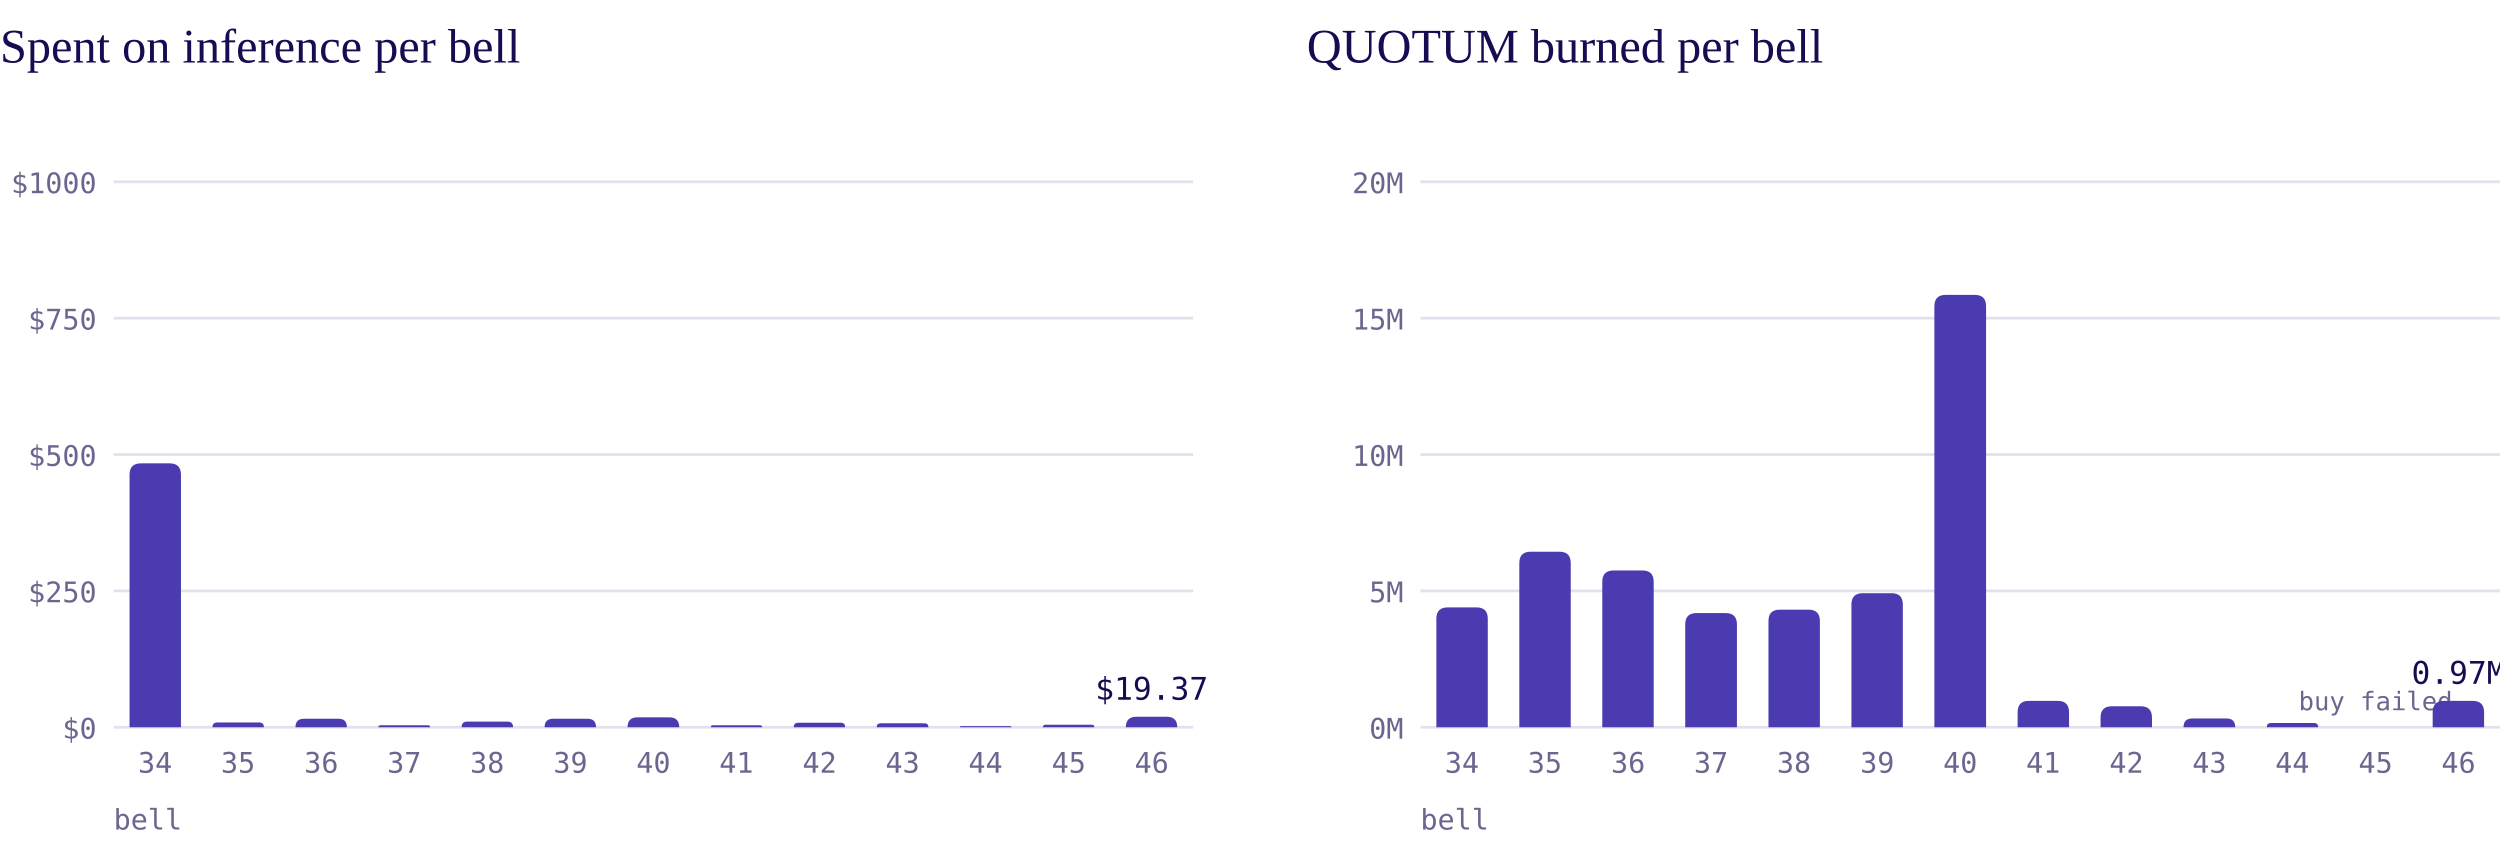
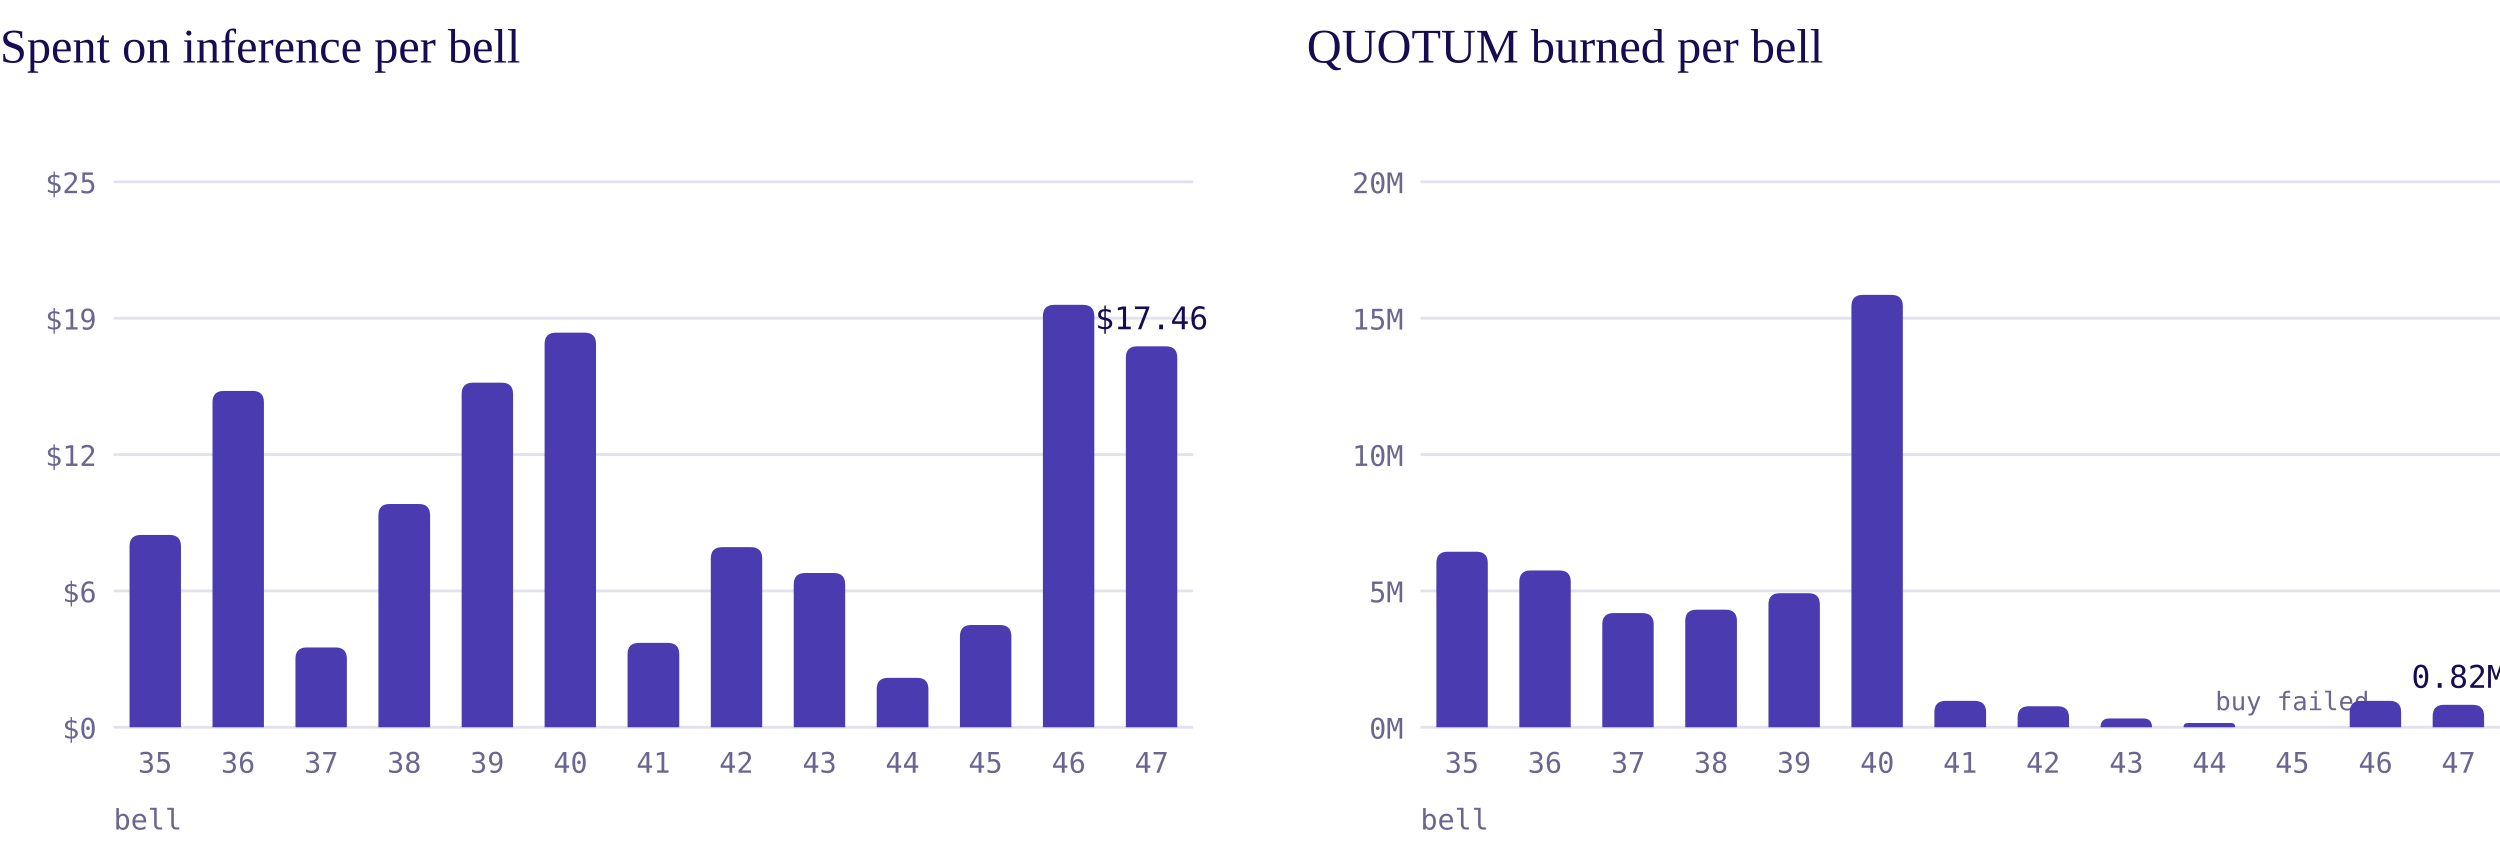
- <svg xmlns="http://www.w3.org/2000/svg" viewBox="0 0 880 300" width="880" height="300" role="img" aria-label="quotum bells 1 to 46: inference spent and QUOTUM burned per bell">
+ <svg xmlns="http://www.w3.org/2000/svg" viewBox="0 0 880 300" width="880" height="300" role="img" aria-label="quotum bells 1 to 47: inference spent and QUOTUM burned per bell">
  <text x="0" y="22" font-family="Georgia,'Times New Roman',serif" font-size="17" fill="#180b51">Spent on inference per bell</text>
  <line x1="40" x2="420" y1="256.0" y2="256.0" stroke="#e4e1ee" stroke-width="1" />
  <text x="34" y="260.0" text-anchor="end" font-family="ui-monospace,SFMono-Regular,Menlo,monospace" font-size="10" fill="#6b6690">$0</text>
  <line x1="40" x2="420" y1="208.0" y2="208.0" stroke="#e4e1ee" stroke-width="1" />
-   <text x="34" y="212.0" text-anchor="end" font-family="ui-monospace,SFMono-Regular,Menlo,monospace" font-size="10" fill="#6b6690">$250</text>
+   <text x="34" y="212.0" text-anchor="end" font-family="ui-monospace,SFMono-Regular,Menlo,monospace" font-size="10" fill="#6b6690">$6</text>
  <line x1="40" x2="420" y1="160.0" y2="160.0" stroke="#e4e1ee" stroke-width="1" />
-   <text x="34" y="164.0" text-anchor="end" font-family="ui-monospace,SFMono-Regular,Menlo,monospace" font-size="10" fill="#6b6690">$500</text>
+   <text x="34" y="164.0" text-anchor="end" font-family="ui-monospace,SFMono-Regular,Menlo,monospace" font-size="10" fill="#6b6690">$12</text>
  <line x1="40" x2="420" y1="112.0" y2="112.0" stroke="#e4e1ee" stroke-width="1" />
-   <text x="34" y="116.0" text-anchor="end" font-family="ui-monospace,SFMono-Regular,Menlo,monospace" font-size="10" fill="#6b6690">$750</text>
+   <text x="34" y="116.0" text-anchor="end" font-family="ui-monospace,SFMono-Regular,Menlo,monospace" font-size="10" fill="#6b6690">$19</text>
  <line x1="40" x2="420" y1="64.0" y2="64.0" stroke="#e4e1ee" stroke-width="1" />
-   <text x="34" y="68.0" text-anchor="end" font-family="ui-monospace,SFMono-Regular,Menlo,monospace" font-size="10" fill="#6b6690">$1000</text>
-   <path d="M45.6,256.0 V167.1 Q45.6,163.1 49.6,163.1 H59.7 Q63.7,163.1 63.7,167.1 V256.0 Z" fill="#4b3bb0" />
-   <text x="54.6" y="272" text-anchor="middle" font-family="ui-monospace,SFMono-Regular,Menlo,monospace" font-size="10" fill="#6b6690">34</text>
-   <path d="M74.8,256.0 V256.0 Q74.8,254.3 76.5,254.3 H91.2 Q92.9,254.3 92.9,256.0 V256.0 Z" fill="#4b3bb0" />
-   <text x="83.8" y="272" text-anchor="middle" font-family="ui-monospace,SFMono-Regular,Menlo,monospace" font-size="10" fill="#6b6690">35</text>
-   <path d="M104.0,256.0 V256.0 Q104.0,253.0 107.0,253.0 H119.2 Q122.1,253.0 122.1,256.0 V256.0 Z" fill="#4b3bb0" />
-   <text x="113.1" y="272" text-anchor="middle" font-family="ui-monospace,SFMono-Regular,Menlo,monospace" font-size="10" fill="#6b6690">36</text>
-   <path d="M133.2,256.0 V256.0 Q133.2,255.3 133.9,255.3 H150.7 Q151.4,255.3 151.4,256.0 V256.0 Z" fill="#4b3bb0" />
-   <text x="142.3" y="272" text-anchor="middle" font-family="ui-monospace,SFMono-Regular,Menlo,monospace" font-size="10" fill="#6b6690">37</text>
-   <path d="M162.5,256.0 V256.0 Q162.5,254.0 164.4,254.0 H178.6 Q180.6,254.0 180.6,256.0 V256.0 Z" fill="#4b3bb0" />
-   <text x="171.5" y="272" text-anchor="middle" font-family="ui-monospace,SFMono-Regular,Menlo,monospace" font-size="10" fill="#6b6690">38</text>
-   <path d="M191.7,256.0 V256.0 Q191.7,253.0 194.7,253.0 H206.8 Q209.8,253.0 209.8,256.0 V256.0 Z" fill="#4b3bb0" />
-   <text x="200.8" y="272" text-anchor="middle" font-family="ui-monospace,SFMono-Regular,Menlo,monospace" font-size="10" fill="#6b6690">39</text>
-   <path d="M220.9,256.0 V256.0 Q220.9,252.5 224.4,252.5 H235.6 Q239.1,252.5 239.1,256.0 V256.0 Z" fill="#4b3bb0" />
-   <text x="230.0" y="272" text-anchor="middle" font-family="ui-monospace,SFMono-Regular,Menlo,monospace" font-size="10" fill="#6b6690">40</text>
-   <path d="M250.2,256.0 V256.0 Q250.2,255.3 250.9,255.3 H267.5 Q268.3,255.3 268.3,256.0 V256.0 Z" fill="#4b3bb0" />
-   <text x="259.2" y="272" text-anchor="middle" font-family="ui-monospace,SFMono-Regular,Menlo,monospace" font-size="10" fill="#6b6690">41</text>
-   <path d="M279.4,256.0 V256.0 Q279.4,254.4 281.0,254.4 H295.9 Q297.5,254.4 297.5,256.0 V256.0 Z" fill="#4b3bb0" />
-   <text x="288.5" y="272" text-anchor="middle" font-family="ui-monospace,SFMono-Regular,Menlo,monospace" font-size="10" fill="#6b6690">42</text>
-   <path d="M308.6,256.0 V256.0 Q308.6,254.6 310.0,254.6 H325.4 Q326.8,254.6 326.8,256.0 V256.0 Z" fill="#4b3bb0" />
-   <text x="317.7" y="272" text-anchor="middle" font-family="ui-monospace,SFMono-Regular,Menlo,monospace" font-size="10" fill="#6b6690">43</text>
-   <path d="M337.9,256.0 V256.0 Q337.9,255.6 338.3,255.6 H355.6 Q356.0,255.6 356.0,256.0 V256.0 Z" fill="#4b3bb0" />
-   <text x="346.9" y="272" text-anchor="middle" font-family="ui-monospace,SFMono-Regular,Menlo,monospace" font-size="10" fill="#6b6690">44</text>
-   <path d="M367.1,256.0 V256.0 Q367.1,255.1 368.0,255.1 H384.3 Q385.2,255.1 385.2,256.0 V256.0 Z" fill="#4b3bb0" />
-   <text x="376.2" y="272" text-anchor="middle" font-family="ui-monospace,SFMono-Regular,Menlo,monospace" font-size="10" fill="#6b6690">45</text>
-   <path d="M396.3,256.0 V256.0 Q396.3,252.3 400.0,252.3 H410.7 Q414.4,252.3 414.4,256.0 V256.0 Z" fill="#4b3bb0" />
-   <text x="405.4" y="272" text-anchor="middle" font-family="ui-monospace,SFMono-Regular,Menlo,monospace" font-size="10" fill="#6b6690">46</text>
-   <text x="405.4" y="246.3" text-anchor="middle" font-family="ui-monospace,SFMono-Regular,Menlo,monospace" font-size="11" fill="#180b51">$19.37</text>
+   <text x="34" y="68.0" text-anchor="end" font-family="ui-monospace,SFMono-Regular,Menlo,monospace" font-size="10" fill="#6b6690">$25</text>
+   <path d="M45.6,256.0 V192.3 Q45.6,188.3 49.6,188.3 H59.7 Q63.7,188.3 63.7,192.3 V256.0 Z" fill="#4b3bb0" />
+   <text x="54.6" y="272" text-anchor="middle" font-family="ui-monospace,SFMono-Regular,Menlo,monospace" font-size="10" fill="#6b6690">35</text>
+   <path d="M74.8,256.0 V141.6 Q74.8,137.6 78.8,137.6 H88.9 Q92.9,137.6 92.9,141.6 V256.0 Z" fill="#4b3bb0" />
+   <text x="83.8" y="272" text-anchor="middle" font-family="ui-monospace,SFMono-Regular,Menlo,monospace" font-size="10" fill="#6b6690">36</text>
+   <path d="M104.0,256.0 V231.9 Q104.0,227.9 108.0,227.9 H118.1 Q122.1,227.9 122.1,231.9 V256.0 Z" fill="#4b3bb0" />
+   <text x="113.1" y="272" text-anchor="middle" font-family="ui-monospace,SFMono-Regular,Menlo,monospace" font-size="10" fill="#6b6690">37</text>
+   <path d="M133.2,256.0 V181.4 Q133.2,177.4 137.2,177.4 H147.4 Q151.4,177.4 151.4,181.4 V256.0 Z" fill="#4b3bb0" />
+   <text x="142.3" y="272" text-anchor="middle" font-family="ui-monospace,SFMono-Regular,Menlo,monospace" font-size="10" fill="#6b6690">38</text>
+   <path d="M162.5,256.0 V138.7 Q162.5,134.7 166.5,134.7 H176.6 Q180.6,134.7 180.6,138.7 V256.0 Z" fill="#4b3bb0" />
+   <text x="171.5" y="272" text-anchor="middle" font-family="ui-monospace,SFMono-Regular,Menlo,monospace" font-size="10" fill="#6b6690">39</text>
+   <path d="M191.7,256.0 V121.1 Q191.7,117.1 195.7,117.1 H205.8 Q209.8,117.1 209.8,121.1 V256.0 Z" fill="#4b3bb0" />
+   <text x="200.8" y="272" text-anchor="middle" font-family="ui-monospace,SFMono-Regular,Menlo,monospace" font-size="10" fill="#6b6690">40</text>
+   <path d="M220.9,256.0 V230.3 Q220.9,226.3 224.9,226.3 H235.1 Q239.1,226.3 239.1,230.3 V256.0 Z" fill="#4b3bb0" />
+   <text x="230.0" y="272" text-anchor="middle" font-family="ui-monospace,SFMono-Regular,Menlo,monospace" font-size="10" fill="#6b6690">41</text>
+   <path d="M250.2,256.0 V196.6 Q250.2,192.6 254.2,192.6 H264.3 Q268.3,192.6 268.3,196.6 V256.0 Z" fill="#4b3bb0" />
+   <text x="259.2" y="272" text-anchor="middle" font-family="ui-monospace,SFMono-Regular,Menlo,monospace" font-size="10" fill="#6b6690">42</text>
+   <path d="M279.4,256.0 V205.7 Q279.4,201.7 283.4,201.7 H293.5 Q297.5,201.7 297.5,205.7 V256.0 Z" fill="#4b3bb0" />
+   <text x="288.5" y="272" text-anchor="middle" font-family="ui-monospace,SFMono-Regular,Menlo,monospace" font-size="10" fill="#6b6690">43</text>
+   <path d="M308.6,256.0 V242.6 Q308.6,238.6 312.6,238.6 H322.8 Q326.8,238.6 326.8,242.6 V256.0 Z" fill="#4b3bb0" />
+   <text x="317.7" y="272" text-anchor="middle" font-family="ui-monospace,SFMono-Regular,Menlo,monospace" font-size="10" fill="#6b6690">44</text>
+   <path d="M337.9,256.0 V224.0 Q337.9,220.0 341.9,220.0 H352.0 Q356.0,220.0 356.0,224.0 V256.0 Z" fill="#4b3bb0" />
+   <text x="346.9" y="272" text-anchor="middle" font-family="ui-monospace,SFMono-Regular,Menlo,monospace" font-size="10" fill="#6b6690">45</text>
+   <path d="M367.1,256.0 V111.3 Q367.1,107.3 371.1,107.3 H381.2 Q385.2,107.3 385.2,111.3 V256.0 Z" fill="#4b3bb0" />
+   <text x="376.2" y="272" text-anchor="middle" font-family="ui-monospace,SFMono-Regular,Menlo,monospace" font-size="10" fill="#6b6690">46</text>
+   <path d="M396.3,256.0 V125.9 Q396.3,121.9 400.3,121.9 H410.4 Q414.4,121.9 414.4,125.9 V256.0 Z" fill="#4b3bb0" />
+   <text x="405.4" y="272" text-anchor="middle" font-family="ui-monospace,SFMono-Regular,Menlo,monospace" font-size="10" fill="#6b6690">47</text>
+   <text x="405.4" y="115.9" text-anchor="middle" font-family="ui-monospace,SFMono-Regular,Menlo,monospace" font-size="11" fill="#180b51">$17.46</text>
  <text x="40" y="292" font-family="ui-monospace,SFMono-Regular,Menlo,monospace" font-size="10" fill="#6b6690">bell</text>
  <text x="460" y="22" font-family="Georgia,'Times New Roman',serif" font-size="17" fill="#180b51">QUOTUM burned per bell</text>
  <line x1="500" x2="880" y1="256.0" y2="256.0" stroke="#e4e1ee" stroke-width="1" />
  <text x="494" y="260.0" text-anchor="end" font-family="ui-monospace,SFMono-Regular,Menlo,monospace" font-size="10" fill="#6b6690">0M</text>
  <line x1="500" x2="880" y1="208.0" y2="208.0" stroke="#e4e1ee" stroke-width="1" />
  <text x="494" y="212.0" text-anchor="end" font-family="ui-monospace,SFMono-Regular,Menlo,monospace" font-size="10" fill="#6b6690">5M</text>
  <line x1="500" x2="880" y1="160.0" y2="160.0" stroke="#e4e1ee" stroke-width="1" />
  <text x="494" y="164.0" text-anchor="end" font-family="ui-monospace,SFMono-Regular,Menlo,monospace" font-size="10" fill="#6b6690">10M</text>
  <line x1="500" x2="880" y1="112.0" y2="112.0" stroke="#e4e1ee" stroke-width="1" />
  <text x="494" y="116.0" text-anchor="end" font-family="ui-monospace,SFMono-Regular,Menlo,monospace" font-size="10" fill="#6b6690">15M</text>
  <line x1="500" x2="880" y1="64.0" y2="64.0" stroke="#e4e1ee" stroke-width="1" />
  <text x="494" y="68.0" text-anchor="end" font-family="ui-monospace,SFMono-Regular,Menlo,monospace" font-size="10" fill="#6b6690">20M</text>
-   <path d="M505.6,256.0 V217.8 Q505.6,213.8 509.6,213.8 H519.7 Q523.7,213.8 523.7,217.8 V256.0 Z" fill="#4b3bb0" />
-   <text x="514.6" y="272" text-anchor="middle" font-family="ui-monospace,SFMono-Regular,Menlo,monospace" font-size="10" fill="#6b6690">34</text>
-   <path d="M534.8,256.0 V198.2 Q534.8,194.2 538.8,194.2 H548.9 Q552.9,194.2 552.9,198.2 V256.0 Z" fill="#4b3bb0" />
-   <text x="543.8" y="272" text-anchor="middle" font-family="ui-monospace,SFMono-Regular,Menlo,monospace" font-size="10" fill="#6b6690">35</text>
-   <path d="M564.0,256.0 V204.8 Q564.0,200.8 568.0,200.8 H578.1 Q582.1,200.8 582.1,204.8 V256.0 Z" fill="#4b3bb0" />
-   <text x="573.1" y="272" text-anchor="middle" font-family="ui-monospace,SFMono-Regular,Menlo,monospace" font-size="10" fill="#6b6690">36</text>
-   <path d="M593.2,256.0 V219.8 Q593.2,215.8 597.2,215.8 H607.4 Q611.4,215.8 611.4,219.8 V256.0 Z" fill="#4b3bb0" />
-   <text x="602.3" y="272" text-anchor="middle" font-family="ui-monospace,SFMono-Regular,Menlo,monospace" font-size="10" fill="#6b6690">37</text>
-   <path d="M622.5,256.0 V218.6 Q622.5,214.6 626.5,214.6 H636.6 Q640.6,214.6 640.6,218.6 V256.0 Z" fill="#4b3bb0" />
-   <text x="631.5" y="272" text-anchor="middle" font-family="ui-monospace,SFMono-Regular,Menlo,monospace" font-size="10" fill="#6b6690">38</text>
-   <path d="M651.7,256.0 V212.8 Q651.7,208.8 655.7,208.8 H665.8 Q669.8,208.8 669.8,212.8 V256.0 Z" fill="#4b3bb0" />
-   <text x="660.8" y="272" text-anchor="middle" font-family="ui-monospace,SFMono-Regular,Menlo,monospace" font-size="10" fill="#6b6690">39</text>
-   <path d="M680.9,256.0 V107.8 Q680.9,103.8 684.9,103.8 H695.1 Q699.1,103.8 699.1,107.8 V256.0 Z" fill="#4b3bb0" />
-   <text x="690.0" y="272" text-anchor="middle" font-family="ui-monospace,SFMono-Regular,Menlo,monospace" font-size="10" fill="#6b6690">40</text>
-   <path d="M710.2,256.0 V250.7 Q710.2,246.7 714.2,246.7 H724.3 Q728.3,246.7 728.3,250.7 V256.0 Z" fill="#4b3bb0" />
-   <text x="719.2" y="272" text-anchor="middle" font-family="ui-monospace,SFMono-Regular,Menlo,monospace" font-size="10" fill="#6b6690">41</text>
-   <path d="M739.4,256.0 V252.6 Q739.4,248.6 743.4,248.6 H753.5 Q757.5,248.6 757.5,252.6 V256.0 Z" fill="#4b3bb0" />
-   <text x="748.5" y="272" text-anchor="middle" font-family="ui-monospace,SFMono-Regular,Menlo,monospace" font-size="10" fill="#6b6690">42</text>
-   <path d="M768.6,256.0 V256.0 Q768.6,252.9 771.7,252.9 H783.7 Q786.8,252.9 786.8,256.0 V256.0 Z" fill="#4b3bb0" />
-   <text x="777.7" y="272" text-anchor="middle" font-family="ui-monospace,SFMono-Regular,Menlo,monospace" font-size="10" fill="#6b6690">43</text>
-   <path d="M797.9,256.0 V256.0 Q797.9,254.5 799.4,254.5 H814.5 Q816.0,254.5 816.0,256.0 V256.0 Z" fill="#4b3bb0" />
-   <text x="806.9" y="272" text-anchor="middle" font-family="ui-monospace,SFMono-Regular,Menlo,monospace" font-size="10" fill="#6b6690">44</text>
-   <text x="836.2" y="272" text-anchor="middle" font-family="ui-monospace,SFMono-Regular,Menlo,monospace" font-size="10" fill="#6b6690">45</text>
-   <text x="836.2" y="250" text-anchor="middle" font-family="ui-monospace,SFMono-Regular,Menlo,monospace" font-size="9" fill="#6b6690">buy failed</text>
-   <path d="M856.3,256.0 V250.7 Q856.3,246.7 860.3,246.7 H870.4 Q874.4,246.7 874.4,250.7 V256.0 Z" fill="#4b3bb0" />
-   <text x="865.4" y="272" text-anchor="middle" font-family="ui-monospace,SFMono-Regular,Menlo,monospace" font-size="10" fill="#6b6690">46</text>
-   <text x="865.4" y="240.7" text-anchor="middle" font-family="ui-monospace,SFMono-Regular,Menlo,monospace" font-size="11" fill="#180b51">0.97M</text>
+   <path d="M505.6,256.0 V198.2 Q505.6,194.2 509.6,194.2 H519.7 Q523.7,194.2 523.7,198.2 V256.0 Z" fill="#4b3bb0" />
+   <text x="514.6" y="272" text-anchor="middle" font-family="ui-monospace,SFMono-Regular,Menlo,monospace" font-size="10" fill="#6b6690">35</text>
+   <path d="M534.8,256.0 V204.8 Q534.8,200.8 538.8,200.8 H548.9 Q552.9,200.8 552.9,204.8 V256.0 Z" fill="#4b3bb0" />
+   <text x="543.8" y="272" text-anchor="middle" font-family="ui-monospace,SFMono-Regular,Menlo,monospace" font-size="10" fill="#6b6690">36</text>
+   <path d="M564.0,256.0 V219.8 Q564.0,215.8 568.0,215.8 H578.1 Q582.1,215.8 582.1,219.8 V256.0 Z" fill="#4b3bb0" />
+   <text x="573.1" y="272" text-anchor="middle" font-family="ui-monospace,SFMono-Regular,Menlo,monospace" font-size="10" fill="#6b6690">37</text>
+   <path d="M593.2,256.0 V218.6 Q593.2,214.6 597.2,214.6 H607.4 Q611.4,214.6 611.4,218.6 V256.0 Z" fill="#4b3bb0" />
+   <text x="602.3" y="272" text-anchor="middle" font-family="ui-monospace,SFMono-Regular,Menlo,monospace" font-size="10" fill="#6b6690">38</text>
+   <path d="M622.5,256.0 V212.8 Q622.5,208.8 626.5,208.8 H636.6 Q640.6,208.8 640.6,212.8 V256.0 Z" fill="#4b3bb0" />
+   <text x="631.5" y="272" text-anchor="middle" font-family="ui-monospace,SFMono-Regular,Menlo,monospace" font-size="10" fill="#6b6690">39</text>
+   <path d="M651.7,256.0 V107.8 Q651.7,103.8 655.7,103.8 H665.8 Q669.8,103.8 669.8,107.8 V256.0 Z" fill="#4b3bb0" />
+   <text x="660.8" y="272" text-anchor="middle" font-family="ui-monospace,SFMono-Regular,Menlo,monospace" font-size="10" fill="#6b6690">40</text>
+   <path d="M680.9,256.0 V250.7 Q680.9,246.7 684.9,246.7 H695.1 Q699.1,246.7 699.1,250.7 V256.0 Z" fill="#4b3bb0" />
+   <text x="690.0" y="272" text-anchor="middle" font-family="ui-monospace,SFMono-Regular,Menlo,monospace" font-size="10" fill="#6b6690">41</text>
+   <path d="M710.2,256.0 V252.6 Q710.2,248.6 714.2,248.6 H724.3 Q728.3,248.6 728.3,252.6 V256.0 Z" fill="#4b3bb0" />
+   <text x="719.2" y="272" text-anchor="middle" font-family="ui-monospace,SFMono-Regular,Menlo,monospace" font-size="10" fill="#6b6690">42</text>
+   <path d="M739.4,256.0 V256.0 Q739.4,252.9 742.5,252.9 H754.5 Q757.5,252.9 757.5,256.0 V256.0 Z" fill="#4b3bb0" />
+   <text x="748.5" y="272" text-anchor="middle" font-family="ui-monospace,SFMono-Regular,Menlo,monospace" font-size="10" fill="#6b6690">43</text>
+   <path d="M768.6,256.0 V256.0 Q768.6,254.5 770.1,254.5 H785.3 Q786.8,254.5 786.8,256.0 V256.0 Z" fill="#4b3bb0" />
+   <text x="777.7" y="272" text-anchor="middle" font-family="ui-monospace,SFMono-Regular,Menlo,monospace" font-size="10" fill="#6b6690">44</text>
+   <text x="806.9" y="272" text-anchor="middle" font-family="ui-monospace,SFMono-Regular,Menlo,monospace" font-size="10" fill="#6b6690">45</text>
+   <text x="806.9" y="250" text-anchor="middle" font-family="ui-monospace,SFMono-Regular,Menlo,monospace" font-size="9" fill="#6b6690">buy failed</text>
+   <path d="M827.1,256.0 V250.7 Q827.1,246.7 831.1,246.7 H841.2 Q845.2,246.7 845.2,250.7 V256.0 Z" fill="#4b3bb0" />
+   <text x="836.2" y="272" text-anchor="middle" font-family="ui-monospace,SFMono-Regular,Menlo,monospace" font-size="10" fill="#6b6690">46</text>
+   <path d="M856.3,256.0 V252.1 Q856.3,248.1 860.3,248.1 H870.4 Q874.4,248.1 874.4,252.1 V256.0 Z" fill="#4b3bb0" />
+   <text x="865.4" y="272" text-anchor="middle" font-family="ui-monospace,SFMono-Regular,Menlo,monospace" font-size="10" fill="#6b6690">47</text>
+   <text x="865.4" y="242.1" text-anchor="middle" font-family="ui-monospace,SFMono-Regular,Menlo,monospace" font-size="11" fill="#180b51">0.82M</text>
  <text x="500" y="292" font-family="ui-monospace,SFMono-Regular,Menlo,monospace" font-size="10" fill="#6b6690">bell</text>
</svg>
